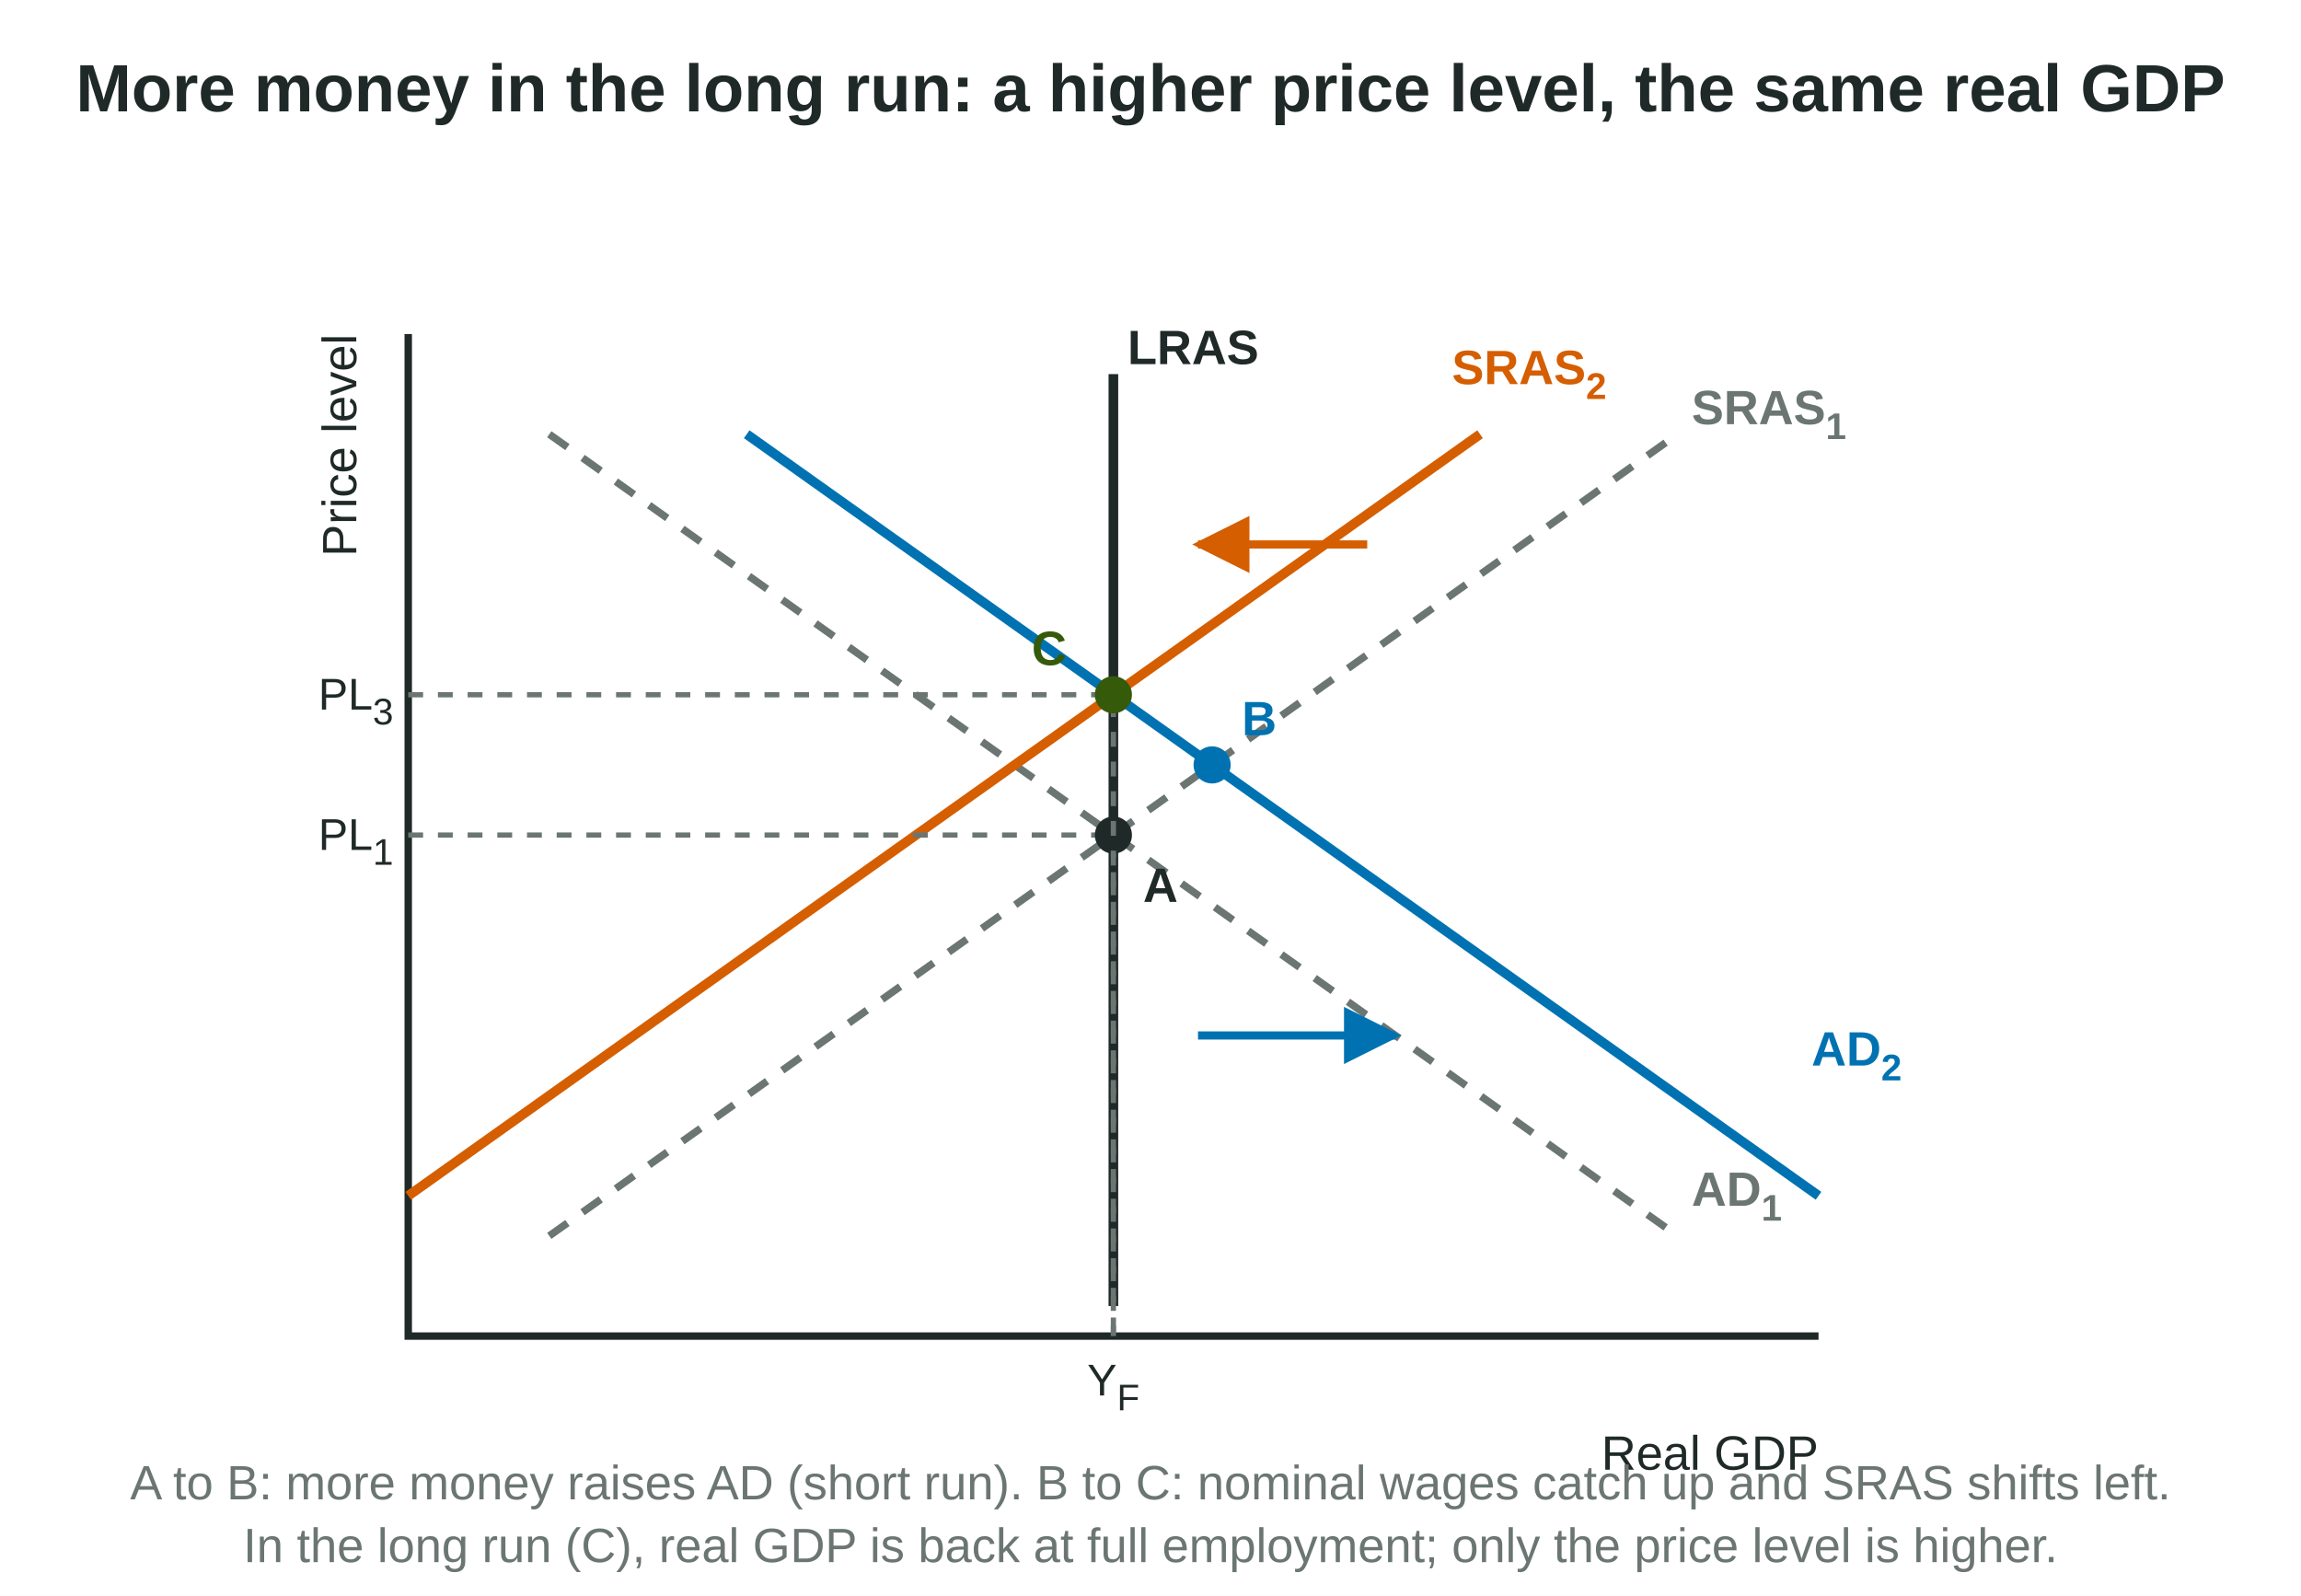
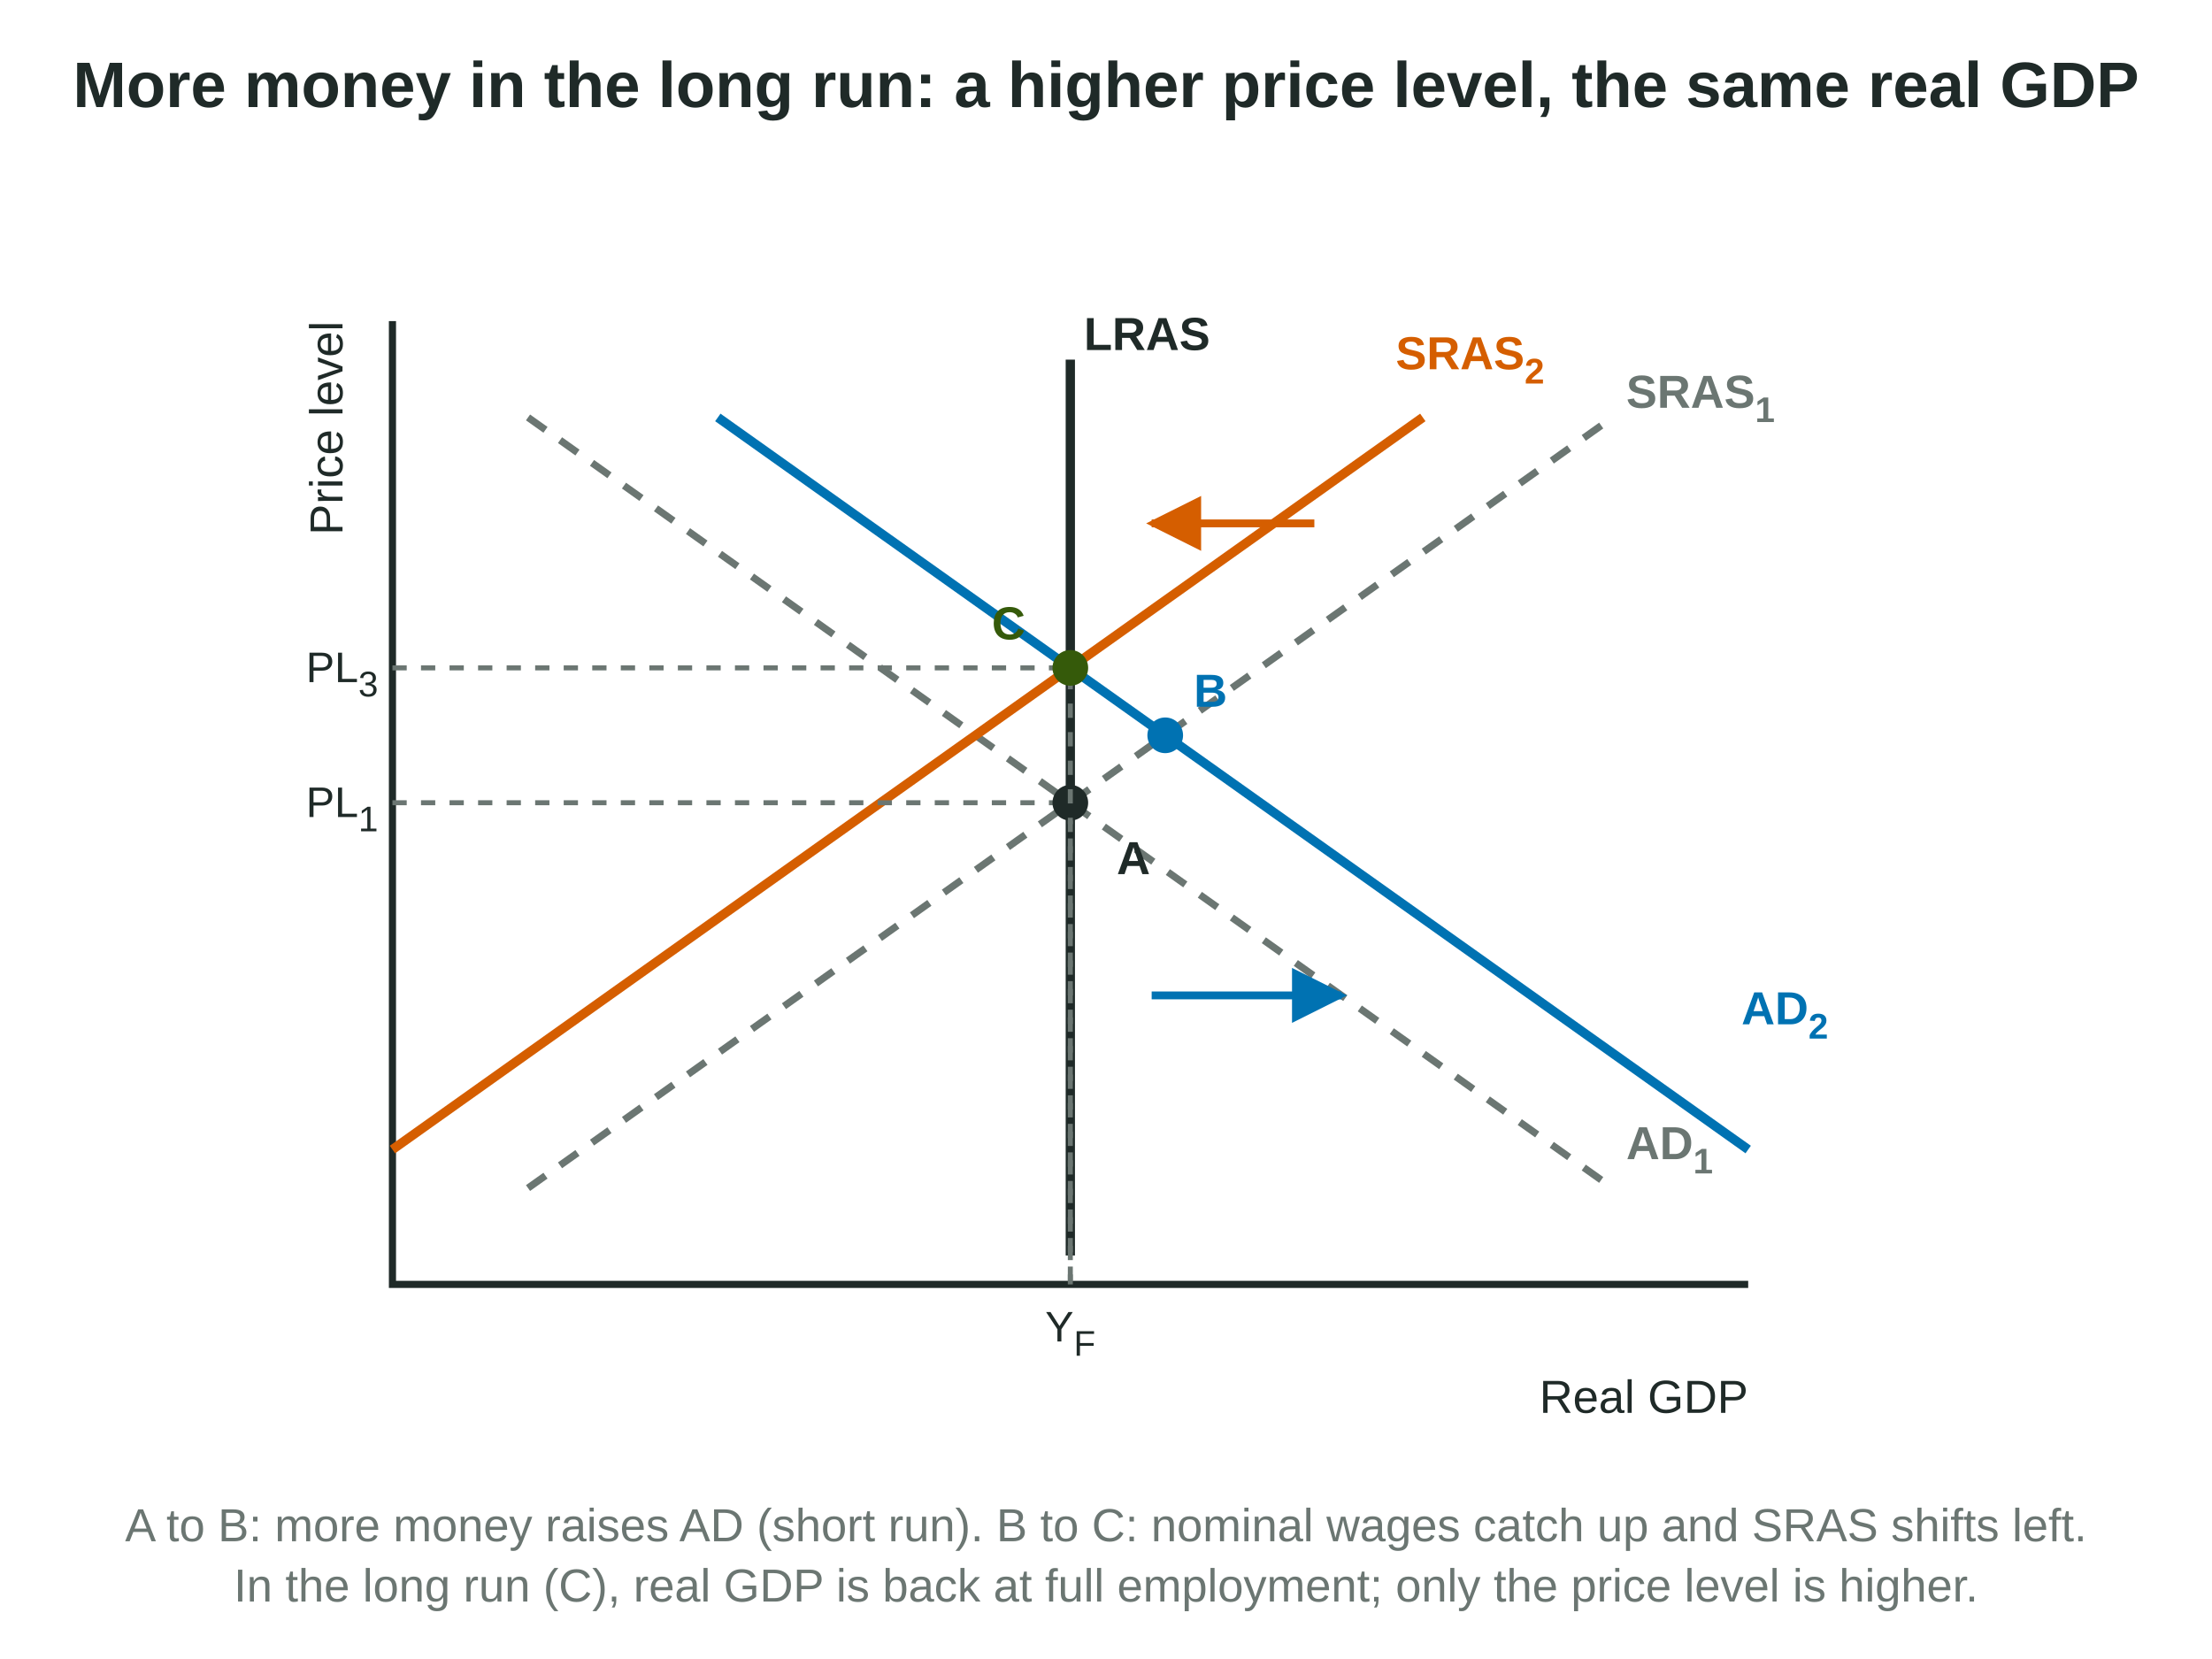
- <svg xmlns="http://www.w3.org/2000/svg" viewBox="0 0 620 430" width="620" height="430" role="img" aria-labelledby="money-growth-inflation-longrun-t money-growth-inflation-longrun-d" font-family="Arial, Helvetica, sans-serif">
+ <svg xmlns="http://www.w3.org/2000/svg" viewBox="0 0 620 465" width="620" height="465" role="img" aria-labelledby="money-growth-inflation-longrun-t money-growth-inflation-longrun-d" font-family="Arial, Helvetica, sans-serif">
  <defs>
    <marker id="money-growth-inflation-longrun-ar" viewBox="0 0 10 10" refX="9" refY="5" markerWidth="7" markerHeight="7" orient="auto-start-reverse">
      <path d="M0,0 L10,5 L0,10 z" fill="#1F2A28" />
    </marker>
    <marker id="money-growth-inflation-longrun-arA" viewBox="0 0 10 10" refX="9" refY="5" markerWidth="7" markerHeight="7" orient="auto-start-reverse">
      <path d="M0,0 L10,5 L0,10 z" fill="#355A0A" />
    </marker>
    <marker id="money-growth-inflation-longrun-arV" viewBox="0 0 10 10" refX="9" refY="5" markerWidth="7" markerHeight="7" orient="auto-start-reverse">
      <path d="M0,0 L10,5 L0,10 z" fill="#D55E00" />
    </marker>
    <marker id="money-growth-inflation-longrun-arB" viewBox="0 0 10 10" refX="9" refY="5" markerWidth="7" markerHeight="7" orient="auto-start-reverse">
      <path d="M0,0 L10,5 L0,10 z" fill="#0072B2" />
    </marker>
  </defs>
-   <rect width="620" height="430" fill="#FFFFFF" />
+   <rect width="620" height="465" fill="#FFFFFF" />
  <text x="310" y="30" font-size="18" font-weight="bold" fill="#1F2A28" text-anchor="middle">More money in the long run: a higher price level, the same real GDP</text>
  <path d="M110 90V360H490" fill="none" stroke="#1F2A28" stroke-width="2" />
  <text x="490" y="396" font-size="13" font-weight="normal" fill="#1F2A28" text-anchor="end">Real GDP</text>
  <text transform="translate(96 90) rotate(-90)" font-size="13" fill="#1F2A28" text-anchor="end">Price level</text>
  <line x1="300" y1="351.9" x2="300" y2="100.8" stroke="#1F2A28" stroke-width="2.6" />
  <text x="303.8" y="98.1" font-size="13" font-weight="bold" fill="#1F2A28" text-anchor="start">LRAS</text>
  <line x1="148" y1="117" x2="452" y2="333" stroke="#6B7672" stroke-width="2" stroke-dasharray="6 5" />
  <text x="455.8" y="324.9" font-size="13" font-weight="bold" fill="#6B7672" text-anchor="start">AD<tspan font-size="10" dy="4">1</tspan>
  </text>
  <line x1="201.2" y1="117" x2="490" y2="322.2" stroke="#0072B2" stroke-width="2.6" />
  <text x="488.1" y="287.1" font-size="13" font-weight="bold" fill="#0072B2" text-anchor="start">AD<tspan font-size="10" dy="4">2</tspan>
  </text>
  <line x1="148" y1="333" x2="452" y2="117" stroke="#6B7672" stroke-width="2" stroke-dasharray="6 5" />
  <text x="455.8" y="114.3" font-size="13" font-weight="bold" fill="#6B7672" text-anchor="start">SRAS<tspan font-size="10" dy="4">1</tspan>
  </text>
  <line x1="110" y1="322.2" x2="398.8" y2="117" stroke="#D55E00" stroke-width="2.6" />
  <text x="391.2" y="103.5" font-size="13" font-weight="bold" fill="#D55E00" text-anchor="start">SRAS<tspan font-size="10" dy="4">2</tspan>
  </text>
  <line x1="322.8" y1="279" x2="376" y2="279" stroke="#0072B2" stroke-width="2.2" marker-end="url(#money-growth-inflation-longrun-arB)" />
  <line x1="368.4" y1="146.7" x2="322.8" y2="146.7" stroke="#D55E00" stroke-width="2.2" marker-end="url(#money-growth-inflation-longrun-arV)" />
  <path d="M110 225H300V360" fill="none" stroke="#6B7672" stroke-width="1.4" stroke-dasharray="4 4" />
  <circle cx="300" cy="225" r="5" fill="#1F2A28" />
  <text x="300" y="376" font-size="12" fill="#1F2A28" text-anchor="middle">Y<tspan font-size="10" dy="4">F</tspan>
  </text>
  <text x="106" y="229" font-size="12" fill="#1F2A28" text-anchor="end">PL<tspan font-size="10" dy="4">1</tspan>
  </text>
-   <text x="308" y="243" font-size="13" font-weight="bold" fill="#1F2A28">A</text>
+   <text x="313" y="245" font-size="13" font-weight="bold" fill="#1F2A28">A</text>
  <circle cx="326.6" cy="206.1" r="5" fill="#0072B2" />
  <text x="334.6" y="198.1" font-size="13" font-weight="bold" fill="#0072B2">B</text>
  <path d="M110 187.2H300V360" fill="none" stroke="#6B7672" stroke-width="1.4" stroke-dasharray="4 4" />
  <circle cx="300" cy="187.2" r="5" fill="#355A0A" />
  <text x="106" y="191.2" font-size="12" fill="#1F2A28" text-anchor="end">PL<tspan font-size="10" dy="4">3</tspan>
  </text>
  <text x="278" y="179.2" font-size="13" font-weight="bold" fill="#355A0A">C</text>
-   <text x="310" y="404" font-size="13" font-weight="normal" fill="#6B7672" text-anchor="middle">A to B: more money raises AD (short run). B to C: nominal wages catch up and SRAS shifts left.</text>
-   <text x="310" y="420.9" font-size="13" font-weight="normal" fill="#6B7672" text-anchor="middle">In the long run (C), real GDP is back at full employment; only the price level is higher.</text>
+   <text x="310" y="432" font-size="13" font-weight="normal" fill="#6B7672" text-anchor="middle">A to B: more money raises AD (short run). B to C: nominal wages catch up and SRAS shifts left.</text>
+   <text x="310" y="448.9" font-size="13" font-weight="normal" fill="#6B7672" text-anchor="middle">In the long run (C), real GDP is back at full employment; only the price level is higher.</text>
</svg>
